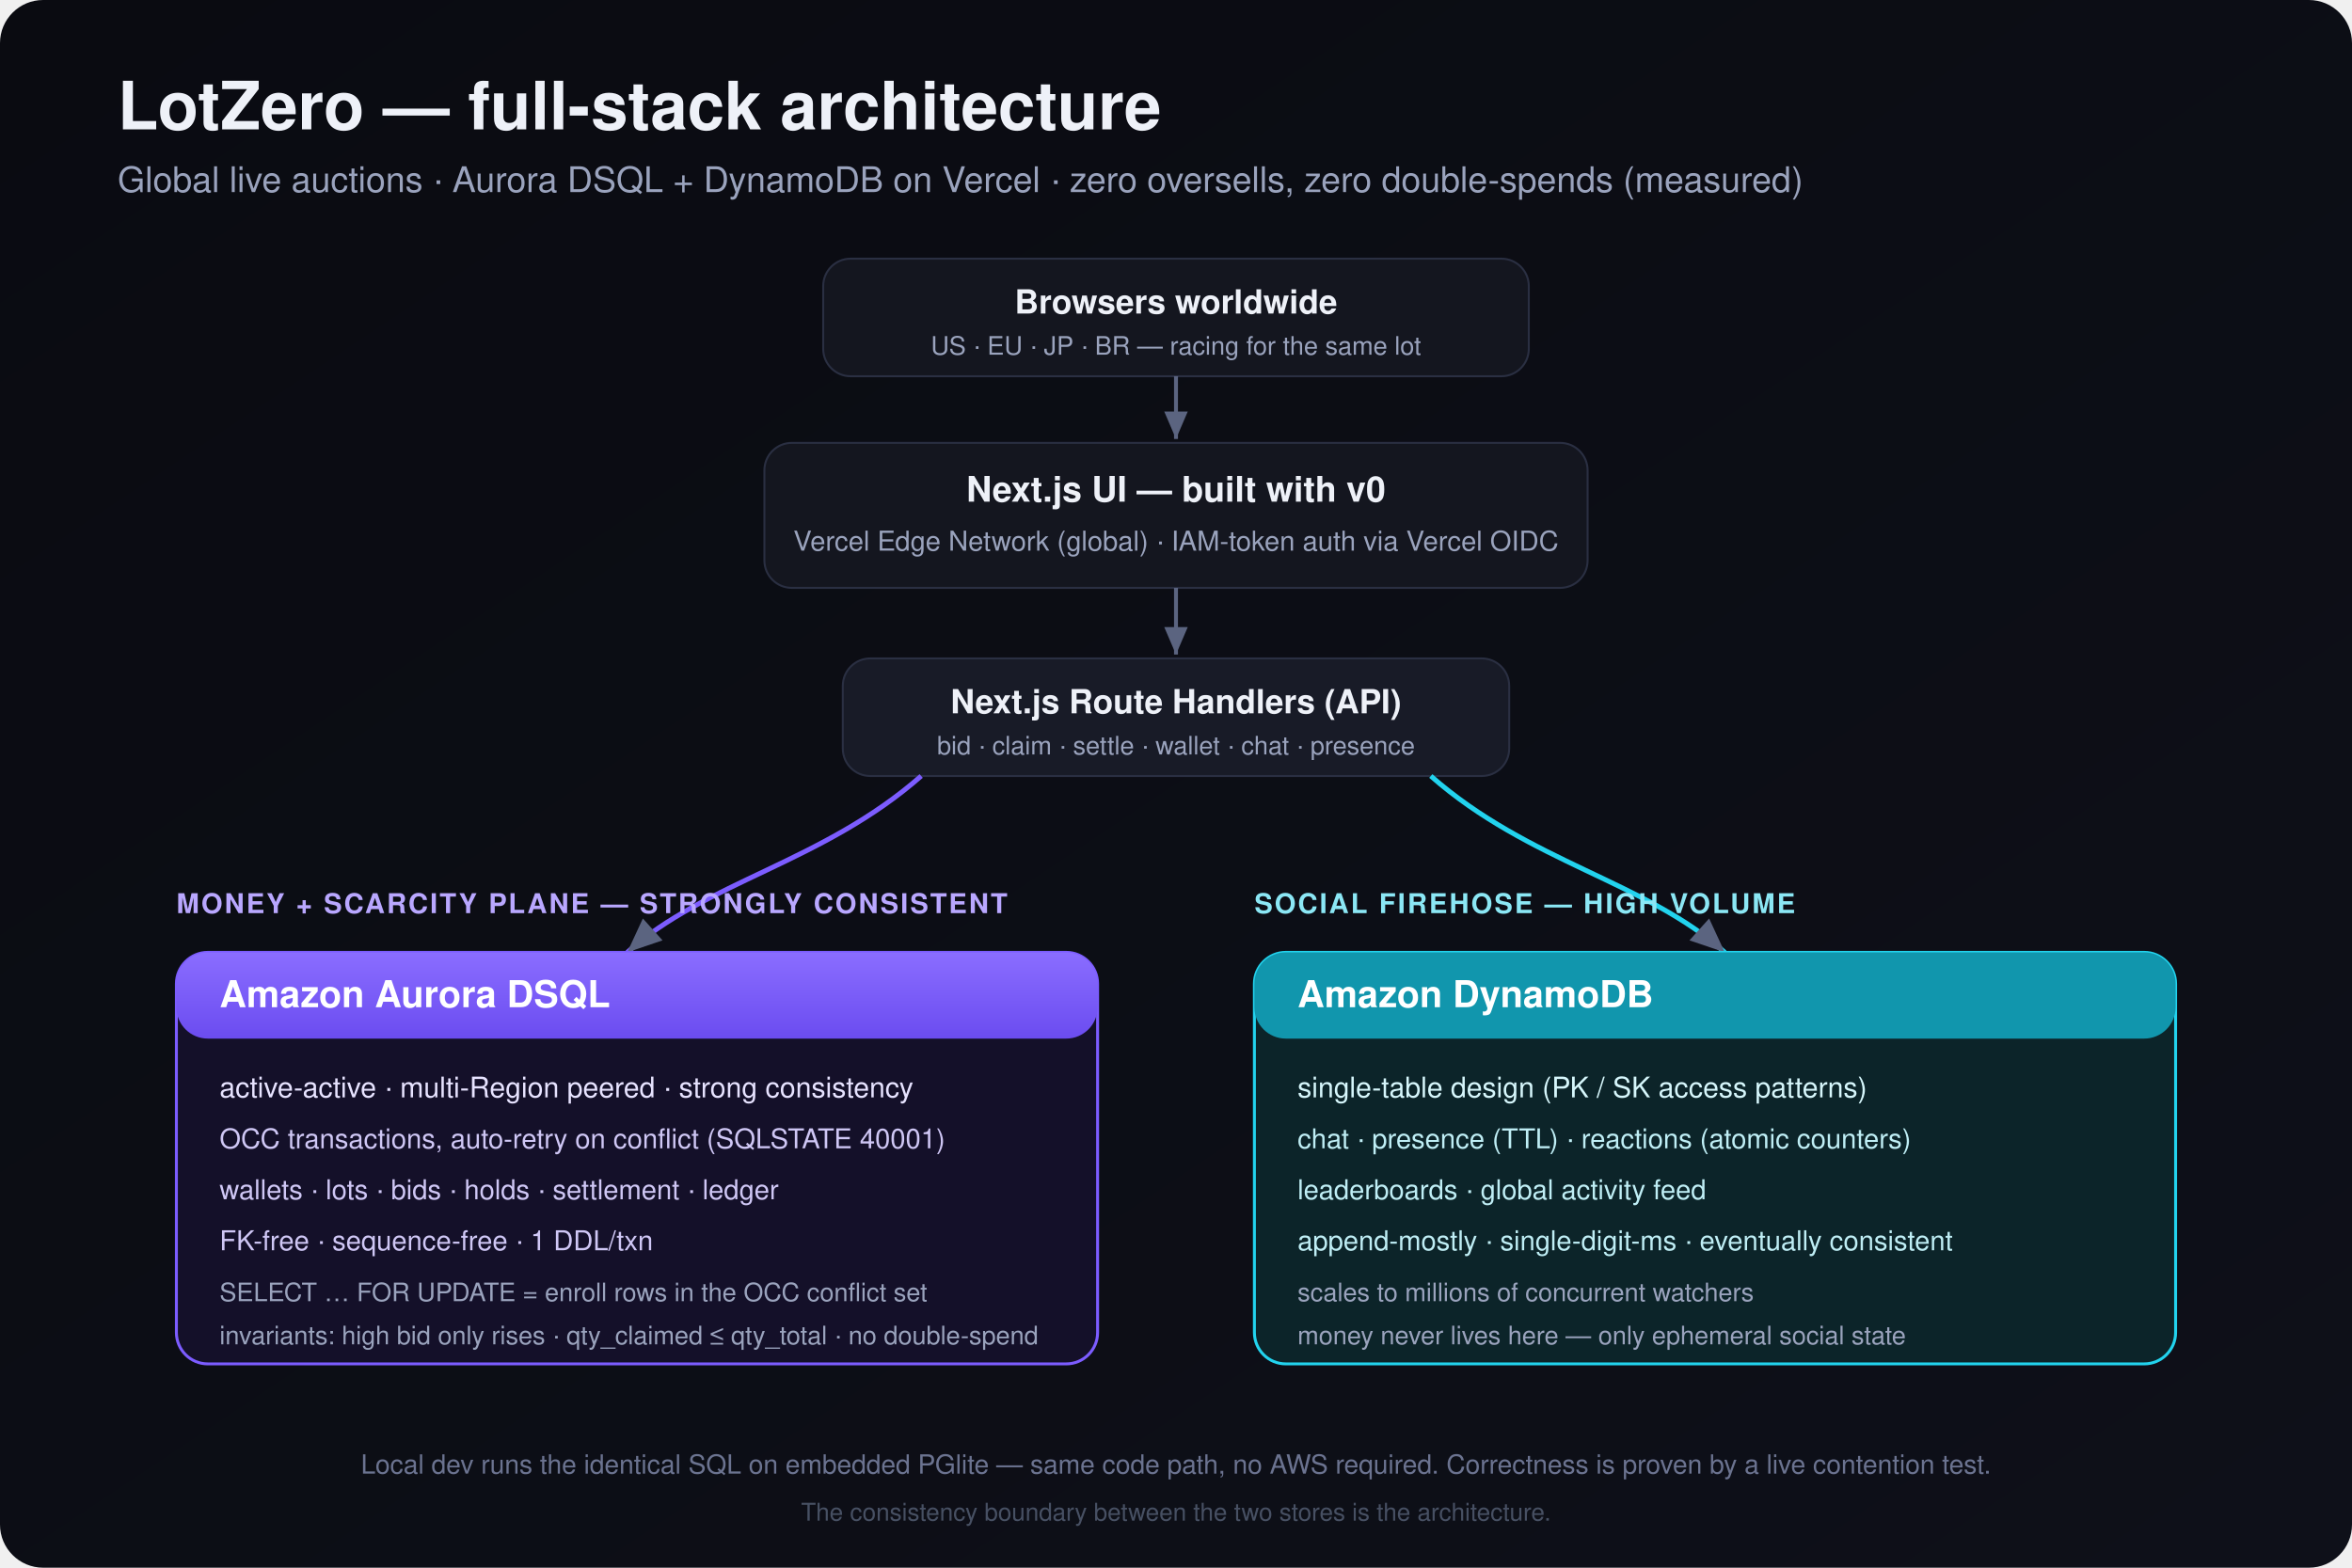
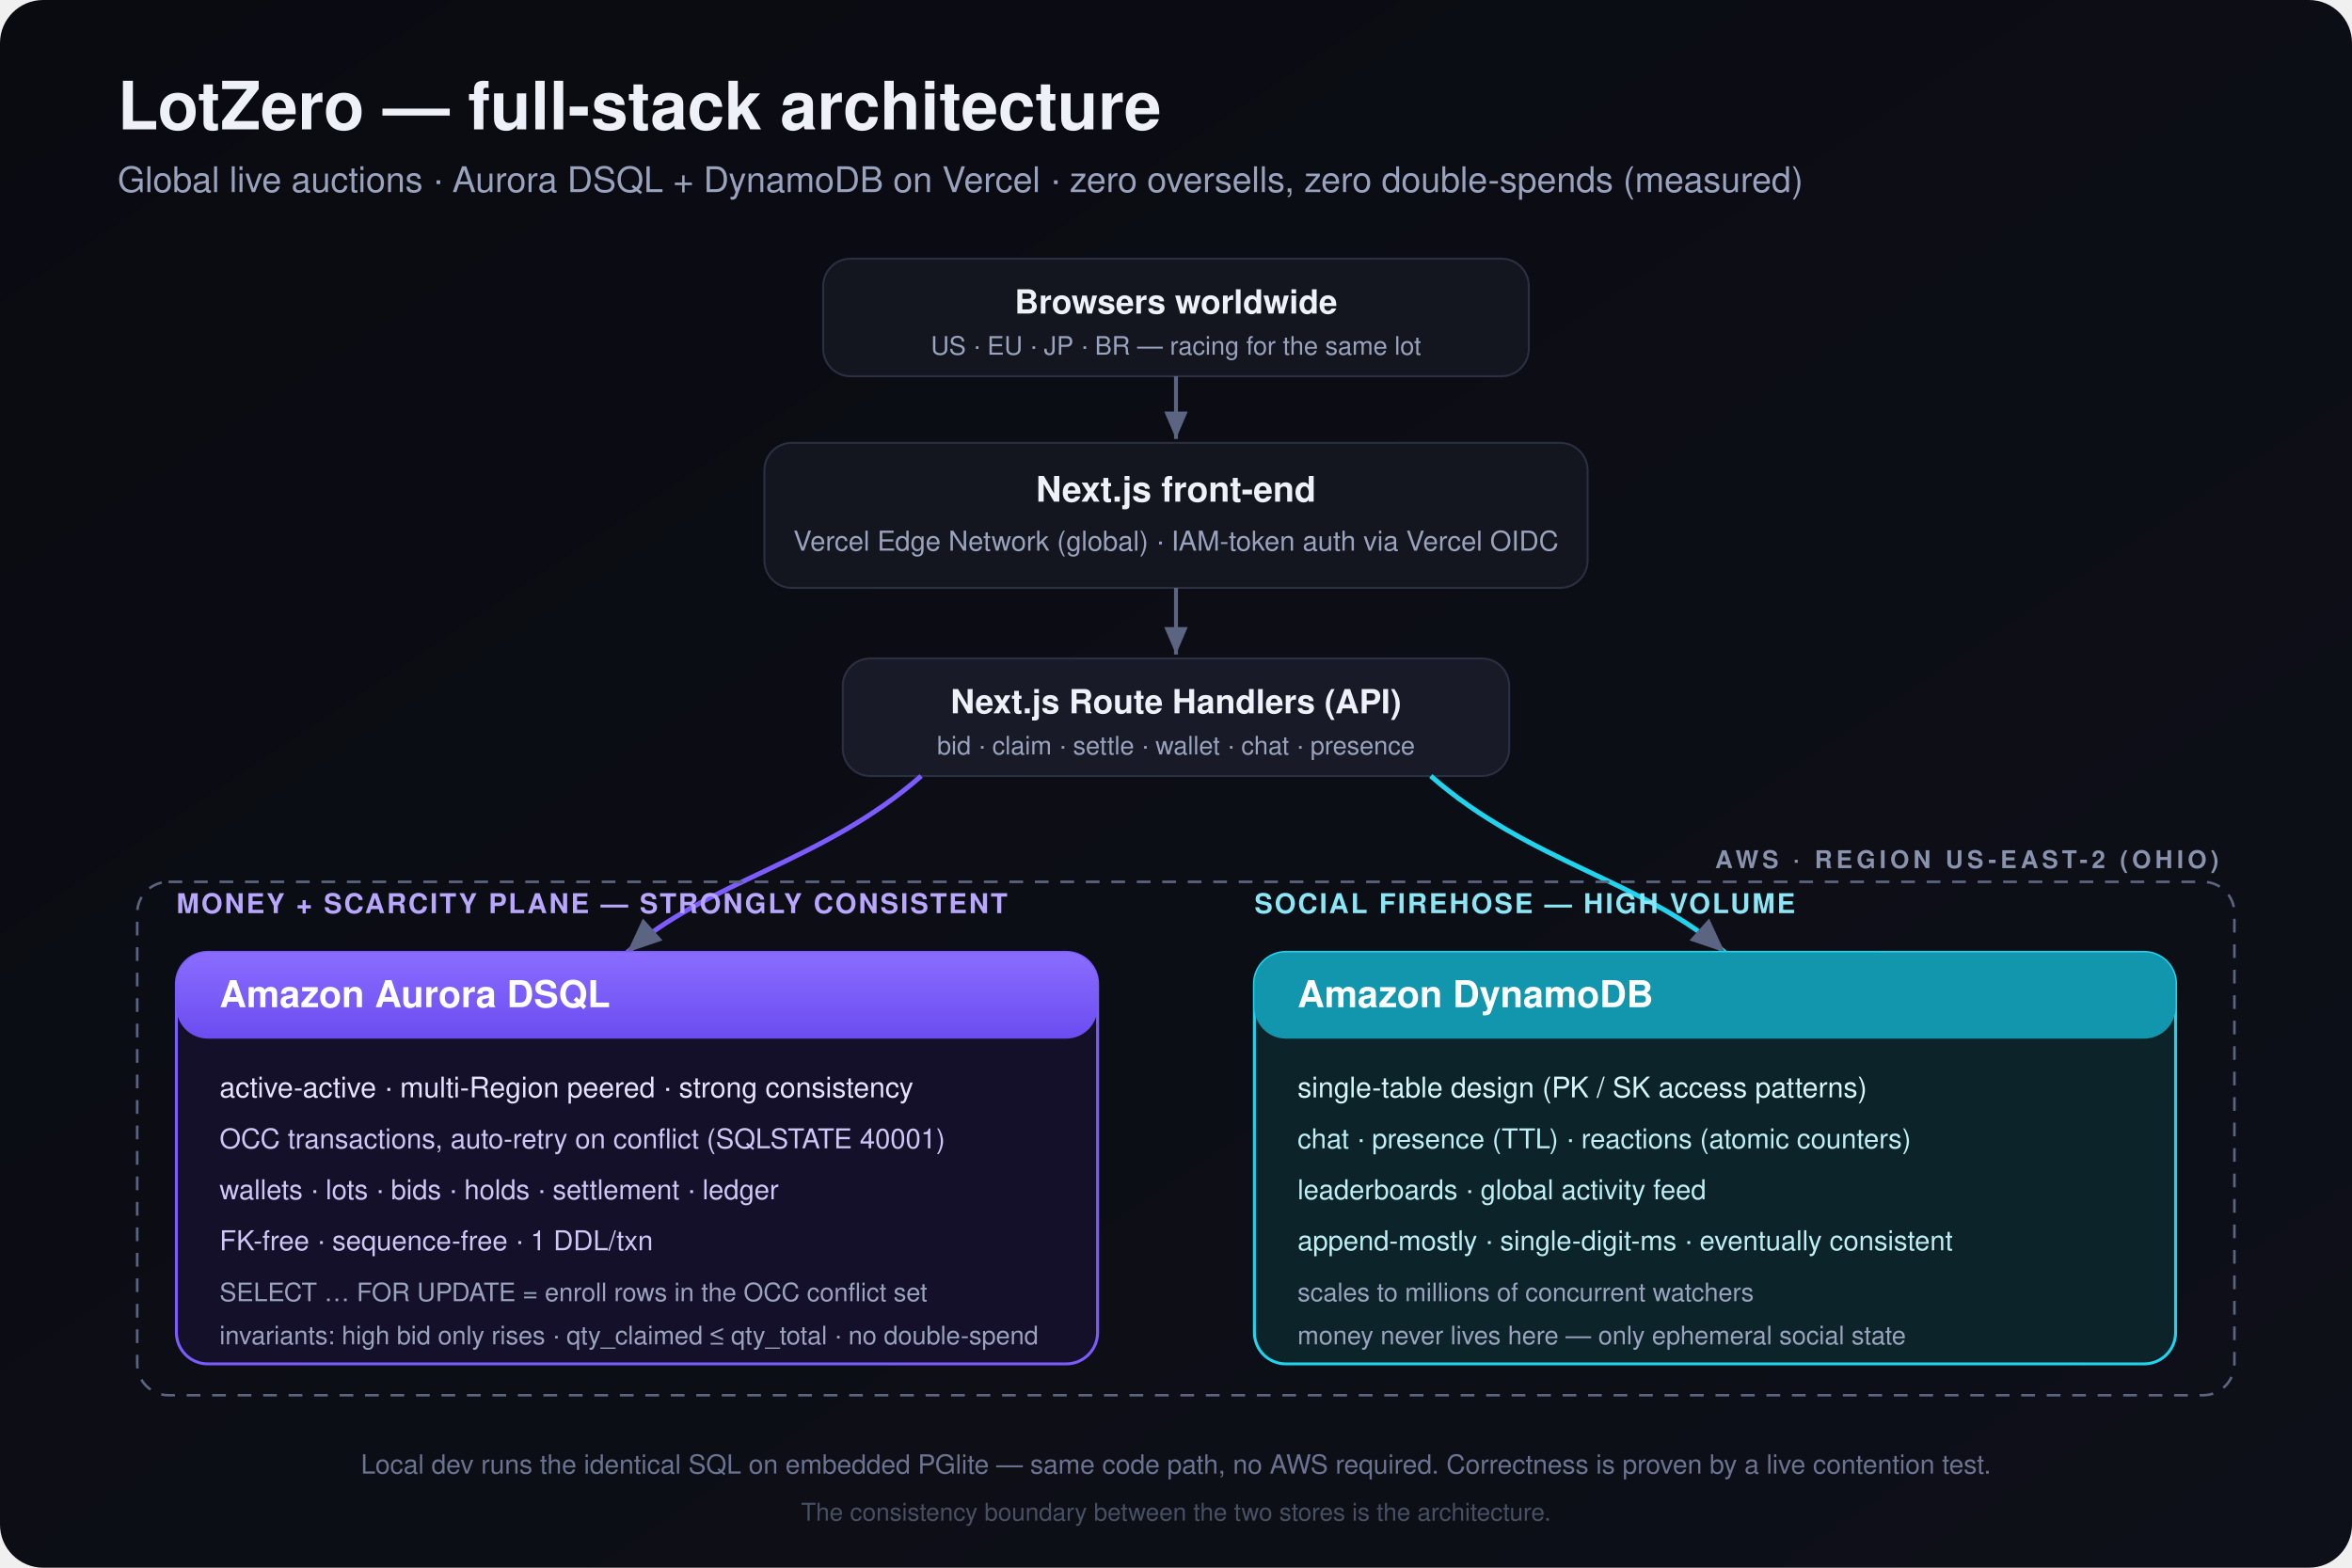
<svg xmlns="http://www.w3.org/2000/svg" width="1200" height="800" viewBox="0 0 1200 800" font-family="Segoe UI, Helvetica, Arial, sans-serif">
  <defs>
    <linearGradient id="bg" x1="0" y1="0" x2="1" y2="1">
      <stop offset="0" stop-color="#0a0b11" />
      <stop offset="1" stop-color="#0e1019" />
    </linearGradient>
    <linearGradient id="purple" x1="0" y1="0" x2="0" y2="1">
      <stop offset="0" stop-color="#8a6dff" />
      <stop offset="1" stop-color="#6b4cf0" />
    </linearGradient>
    <marker id="arrow" markerWidth="10" markerHeight="10" refX="7" refY="3" orient="auto">
      <path d="M0,0 L7,3 L0,6 Z" fill="#5b6480" />
    </marker>
  </defs>
  <rect width="1200" height="800" rx="22" fill="url(#bg)" />
  <text x="60" y="66" fill="#eef1f8" font-size="34" font-weight="700">LotZero — full-stack architecture</text>
  <text x="60" y="98" fill="#9aa3bd" font-size="18">Global live auctions · Aurora DSQL + DynamoDB on Vercel · zero oversells, zero double-spends (measured)</text>
  <rect x="420" y="132" width="360" height="60" rx="14" fill="#14161f" stroke="#2a2f42" />
  <text x="600" y="160" fill="#eef1f8" font-size="17" font-weight="600" text-anchor="middle">Browsers worldwide</text>
  <text x="600" y="181" fill="#9aa3bd" font-size="13" text-anchor="middle">US · EU · JP · BR — racing for the same lot</text>
  <rect x="390" y="226" width="420" height="74" rx="14" fill="#14161f" stroke="#2a2f42" />
-   <text x="600" y="256" fill="#eef1f8" font-size="18" font-weight="600" text-anchor="middle">Next.js UI — built with v0</text>
+   <text x="600" y="256" fill="#eef1f8" font-size="18" font-weight="600" text-anchor="middle">Next.js front-end</text>
  <text x="600" y="281" fill="#9aa3bd" font-size="14" text-anchor="middle">Vercel Edge Network (global) · IAM-token auth via Vercel OIDC</text>
  <rect x="430" y="336" width="340" height="60" rx="14" fill="#181b27" stroke="#2a2f42" />
  <text x="600" y="364" fill="#eef1f8" font-size="17" font-weight="600" text-anchor="middle">Next.js Route Handlers (API)</text>
  <text x="600" y="385" fill="#9aa3bd" font-size="13" text-anchor="middle">bid · claim · settle · wallet · chat · presence</text>
  <line x1="600" y1="192" x2="600" y2="224" stroke="#5b6480" stroke-width="2" marker-end="url(#arrow)" />
  <line x1="600" y1="300" x2="600" y2="334" stroke="#5b6480" stroke-width="2" marker-end="url(#arrow)" />
  <path d="M470,396 C420,440 360,450 320,486" fill="none" stroke="#7c5cff" stroke-width="2.5" marker-end="url(#arrow)" />
  <path d="M730,396 C780,440 840,450 880,486" fill="none" stroke="#22d3ee" stroke-width="2.5" marker-end="url(#arrow)" />
+   <rect x="70" y="450" width="1070" height="262" rx="16" fill="none" stroke="#5b6480" stroke-width="1.3" stroke-dasharray="7 6" />
+   <text x="1132" y="443" fill="#8a93ad" font-size="12.5" font-weight="600" letter-spacing="2" text-anchor="end">AWS · REGION US-EAST-2 (OHIO)</text>
  <text x="90" y="466" fill="#b9a7ff" font-size="14" font-weight="700" letter-spacing="1">MONEY + SCARCITY PLANE — STRONGLY CONSISTENT</text>
  <rect x="90" y="486" width="470" height="210" rx="16" fill="#141029" stroke="#7c5cff" stroke-width="1.5" />
  <rect x="90" y="486" width="470" height="44" rx="16" fill="url(#purple)" />
  <text x="112" y="514" fill="#ffffff" font-size="19" font-weight="700">Amazon Aurora DSQL</text>
  <text x="112" y="560" fill="#e7e3ff" font-size="14.5">active-active · multi-Region peered · strong consistency</text>
  <text x="112" y="586" fill="#cfc7f5" font-size="14">OCC transactions, auto-retry on conflict (SQLSTATE 40001)</text>
  <text x="112" y="612" fill="#cfc7f5" font-size="14">wallets · lots · bids · holds · settlement · ledger</text>
  <text x="112" y="638" fill="#cfc7f5" font-size="14">FK-free · sequence-free · 1 DDL/txn</text>
  <text x="112" y="664" fill="#9aa3bd" font-size="13">SELECT … FOR UPDATE = enroll rows in the OCC conflict set</text>
  <text x="112" y="686" fill="#9aa3bd" font-size="13">invariants: high bid only rises · qty_claimed ≤ qty_total · no double-spend</text>
  <text x="640" y="466" fill="#8be7f5" font-size="14" font-weight="700" letter-spacing="1">SOCIAL FIREHOSE — HIGH VOLUME</text>
  <rect x="640" y="486" width="470" height="210" rx="16" fill="#0c2429" stroke="#22d3ee" stroke-width="1.5" />
  <rect x="640" y="486" width="470" height="44" rx="16" fill="#1196ad" />
  <text x="662" y="514" fill="#ffffff" font-size="19" font-weight="700">Amazon DynamoDB</text>
  <text x="662" y="560" fill="#d6f6fb" font-size="14.5">single-table design (PK / SK access patterns)</text>
  <text x="662" y="586" fill="#bfeef5" font-size="14">chat · presence (TTL) · reactions (atomic counters)</text>
  <text x="662" y="612" fill="#bfeef5" font-size="14">leaderboards · global activity feed</text>
  <text x="662" y="638" fill="#bfeef5" font-size="14">append-mostly · single-digit-ms · eventually consistent</text>
  <text x="662" y="664" fill="#9aa3bd" font-size="13">scales to millions of concurrent watchers</text>
  <text x="662" y="686" fill="#9aa3bd" font-size="13">money never lives here — only ephemeral social state</text>
  <text x="600" y="752" fill="#6b7390" font-size="13.5" text-anchor="middle">Local dev runs the identical SQL on embedded PGlite — same code path, no AWS required. Correctness is proven by a live contention test.</text>
  <text x="600" y="776" fill="#475063" font-size="12.5" text-anchor="middle">The consistency boundary between the two stores is the architecture.</text>
</svg>
